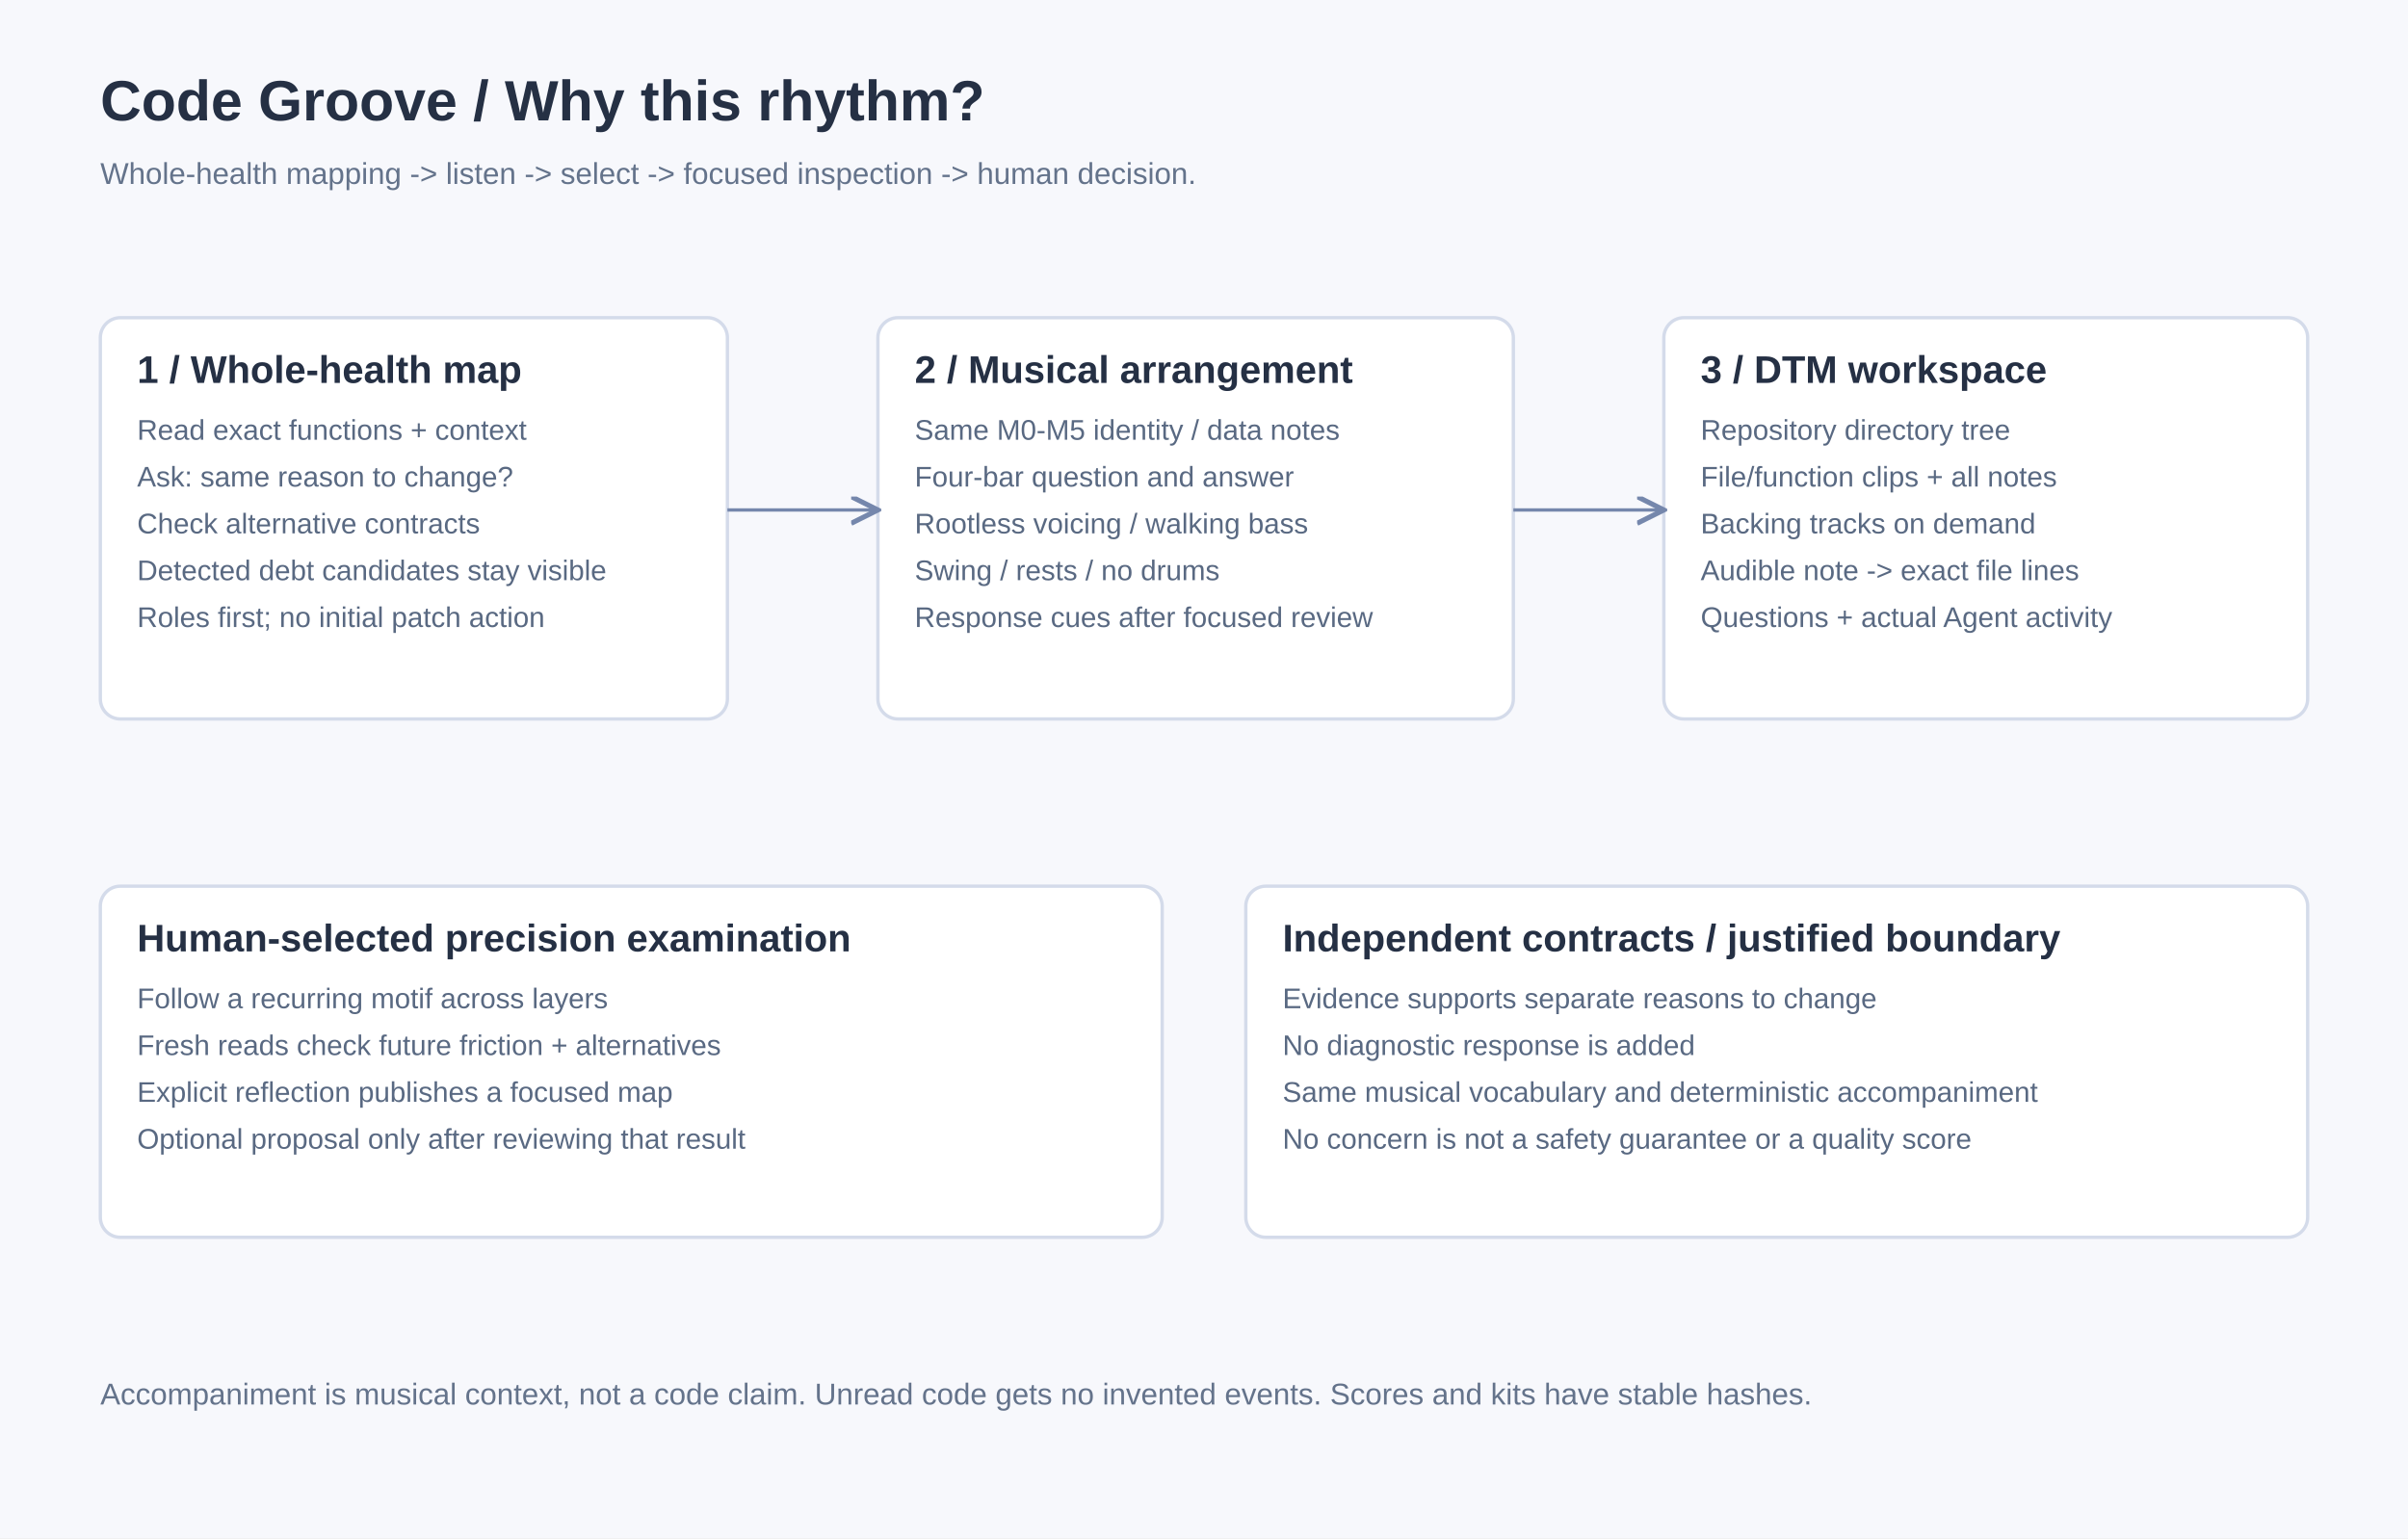
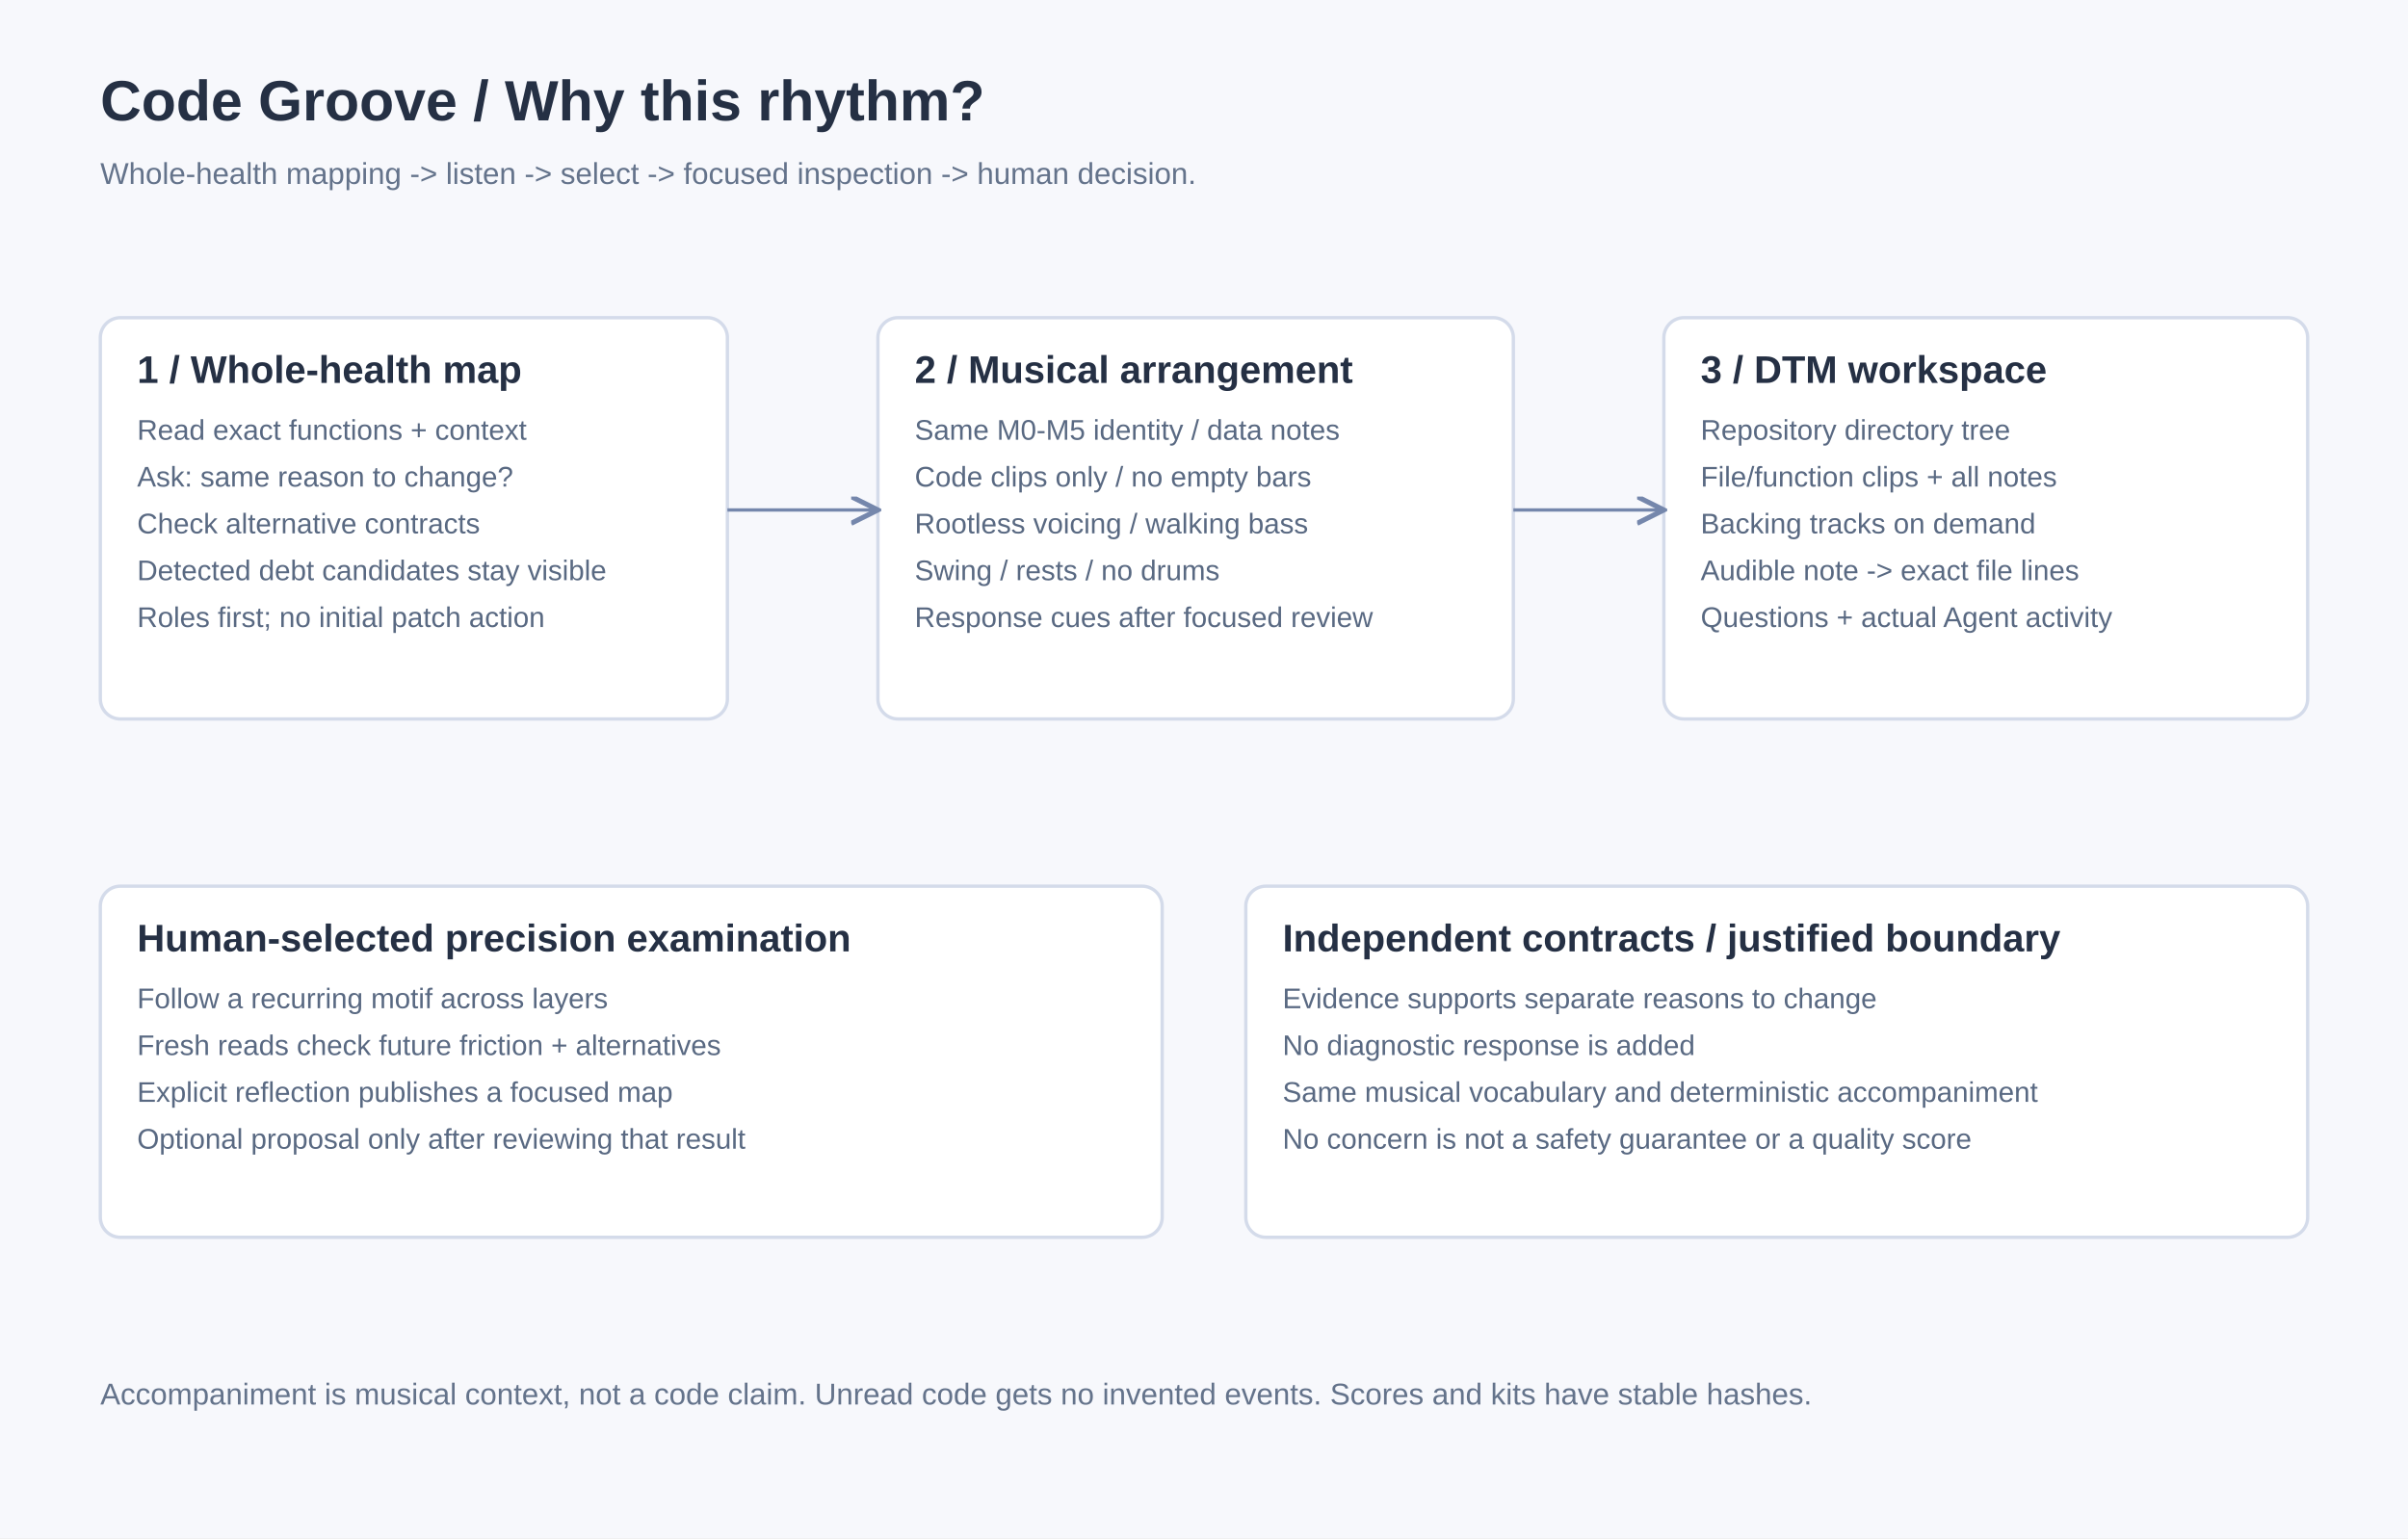
<svg xmlns="http://www.w3.org/2000/svg" width="1440" height="920" viewBox="0 0 1440 920">
  <defs>
    <marker id="arrow" markerWidth="9" markerHeight="9" refX="8" refY="4" orient="auto">
      <path d="M0 0L8 4L0 8" fill="none" stroke="#7587ac" stroke-width="1.5" />
    </marker>
    <style>text{font-family:Arial,sans-serif;fill:#253044}.title{font-size:34px;font-weight:700}.sub{font-size:18px;fill:#64738b}.label{font-size:23px;font-weight:600}.small{font-size:17px;fill:#596982}.box{fill:#fff;stroke:#d4dbea;stroke-width:2;rx:12}.line{fill:none;stroke:#7587ac;stroke-width:2;marker-end:url(#arrow)}</style>
  </defs>
  <rect width="1440" height="920" fill="#f7f8fc" />
  <text x="60" y="72" class="title">Code Groove / Why this rhythm?</text>
  <text x="60" y="110" class="sub">Whole-health mapping -&gt; listen -&gt; select -&gt; focused inspection -&gt; human decision.</text>
  <rect x="60" y="190" width="375" height="240" class="box" />
  <text x="82" y="229" class="label">1 / Whole-health map</text>
  <text x="82" y="263" class="small">Read exact functions + context</text>
  <text x="82" y="291" class="small">Ask: same reason to change?</text>
  <text x="82" y="319" class="small">Check alternative contracts</text>
  <text x="82" y="347" class="small">Detected debt candidates stay visible</text>
  <text x="82" y="375" class="small">Roles first; no initial patch action</text>
  <rect x="525" y="190" width="380" height="240" class="box" />
  <text x="547" y="229" class="label">2 / Musical arrangement</text>
  <text x="547" y="263" class="small">Same M0-M5 identity / data notes</text>
-   <text x="547" y="291" class="small">Four-bar question and answer</text>
+   <text x="547" y="291" class="small">Code clips only / no empty bars</text>
  <text x="547" y="319" class="small">Rootless voicing / walking bass</text>
  <text x="547" y="347" class="small">Swing / rests / no drums</text>
  <text x="547" y="375" class="small">Response cues after focused review</text>
  <rect x="995" y="190" width="385" height="240" class="box" />
  <text x="1017" y="229" class="label">3 / DTM workspace</text>
  <text x="1017" y="263" class="small">Repository directory tree</text>
  <text x="1017" y="291" class="small">File/function clips + all notes</text>
  <text x="1017" y="319" class="small">Backing tracks on demand</text>
  <text x="1017" y="347" class="small">Audible note -&gt; exact file lines</text>
  <text x="1017" y="375" class="small">Questions + actual Agent activity</text>
  <path d="M435 305 L525 305" class="line" />
  <path d="M905 305 L995 305" class="line" />
  <rect x="60" y="530" width="635" height="210" class="box" />
  <text x="82" y="569" class="label">Human-selected precision examination</text>
  <text x="82" y="603" class="small">Follow a recurring motif across layers</text>
  <text x="82" y="631" class="small">Fresh reads check future friction + alternatives</text>
  <text x="82" y="659" class="small">Explicit reflection publishes a focused map</text>
  <text x="82" y="687" class="small">Optional proposal only after reviewing that result</text>
  <rect x="745" y="530" width="635" height="210" class="box" />
  <text x="767" y="569" class="label">Independent contracts / justified boundary</text>
  <text x="767" y="603" class="small">Evidence supports separate reasons to change</text>
  <text x="767" y="631" class="small">No diagnostic response is added</text>
  <text x="767" y="659" class="small">Same musical vocabulary and deterministic accompaniment</text>
  <text x="767" y="687" class="small">No concern is not a safety guarantee or a quality score</text>
  <text x="60" y="840" class="sub">Accompaniment is musical context, not a code claim. Unread code gets no invented events. Scores and kits have stable hashes.</text>
</svg>
